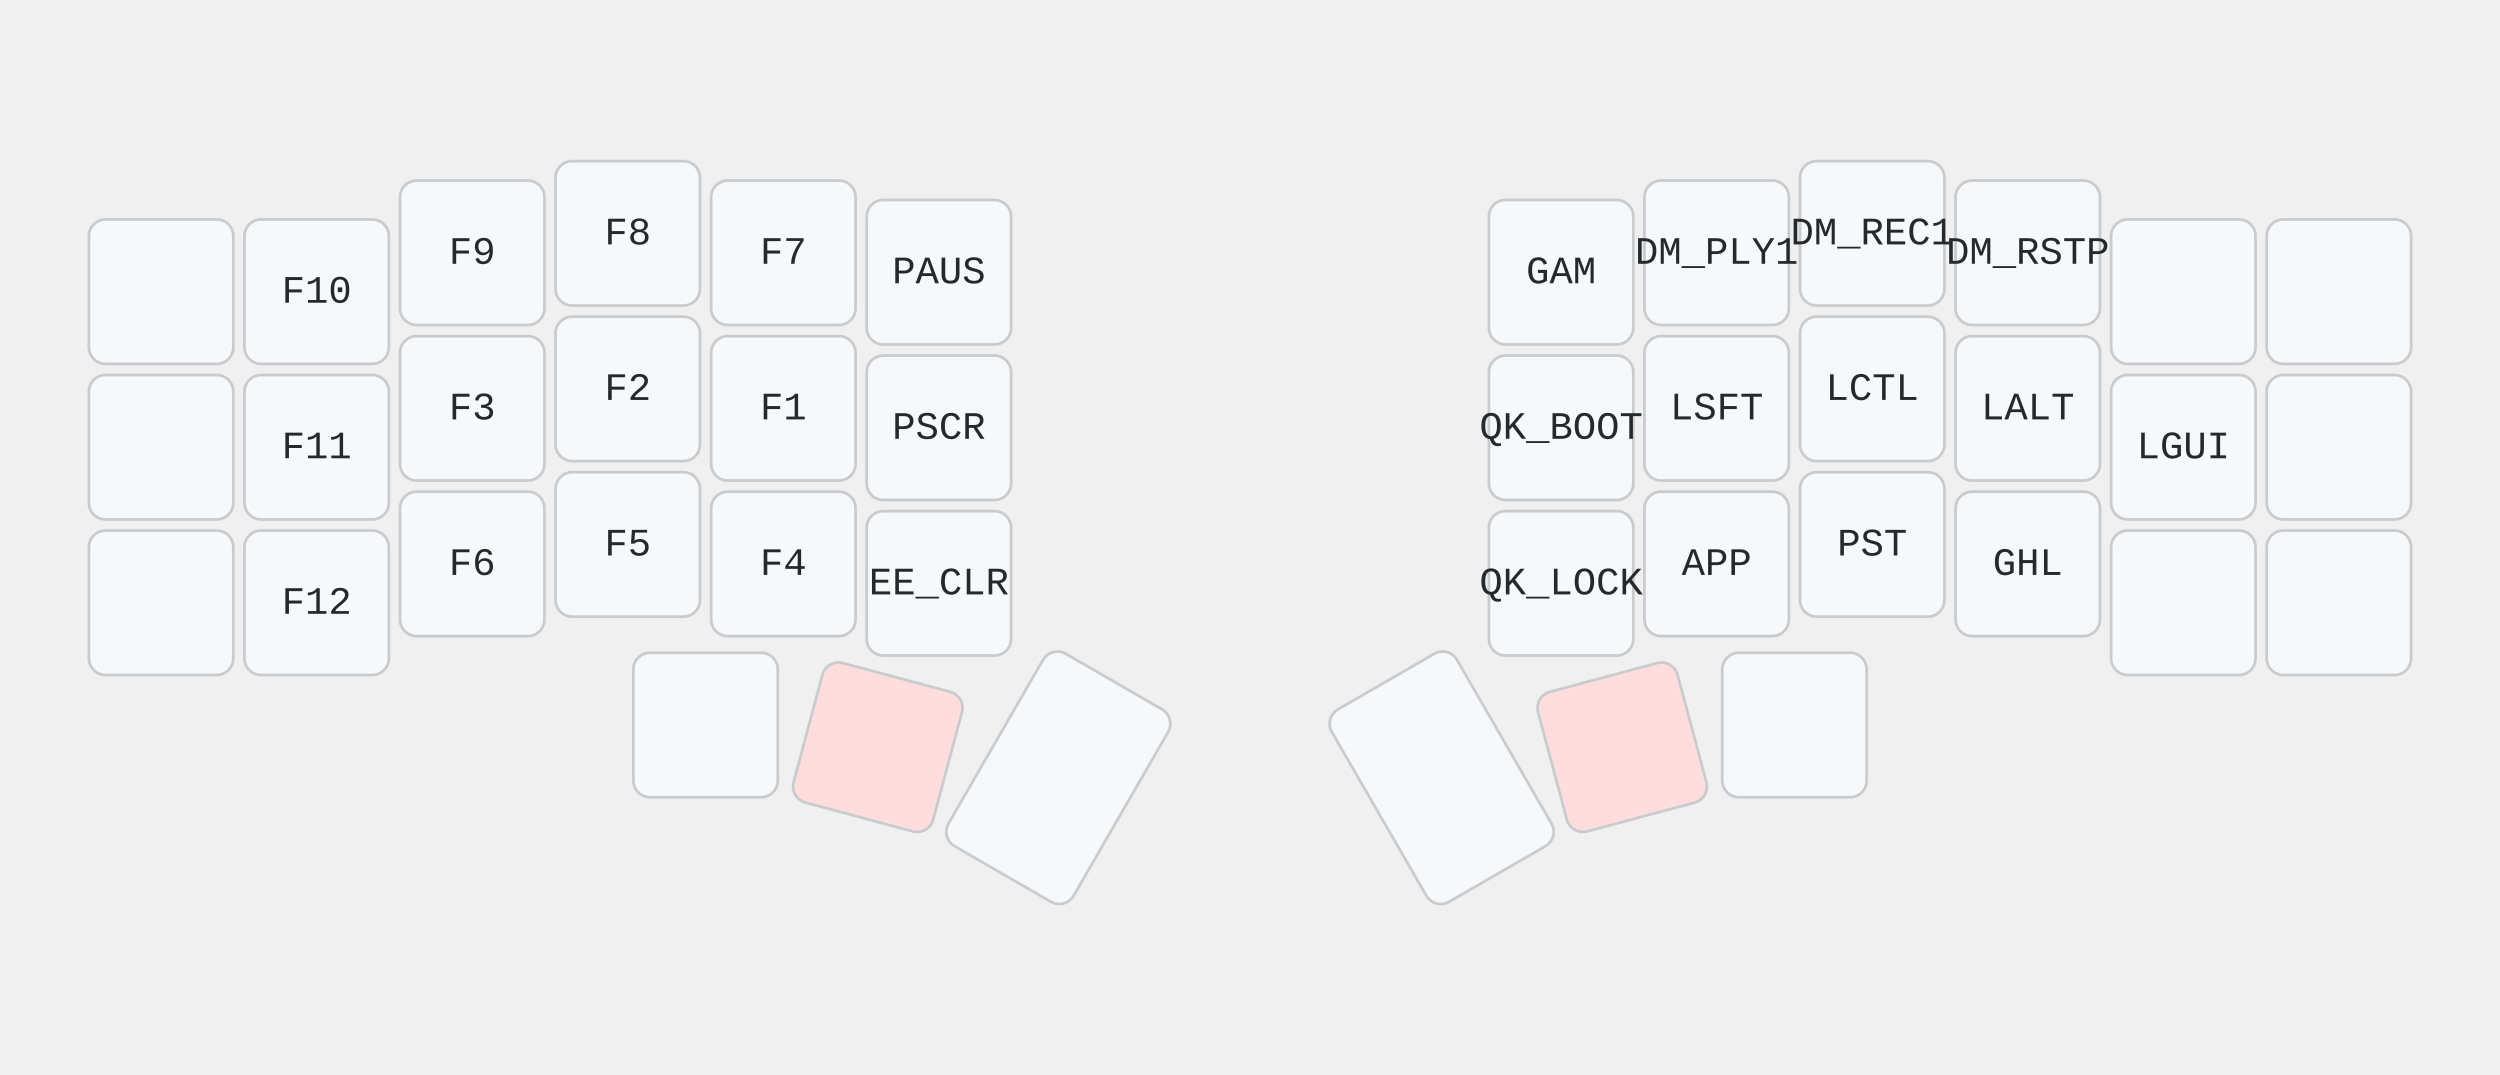
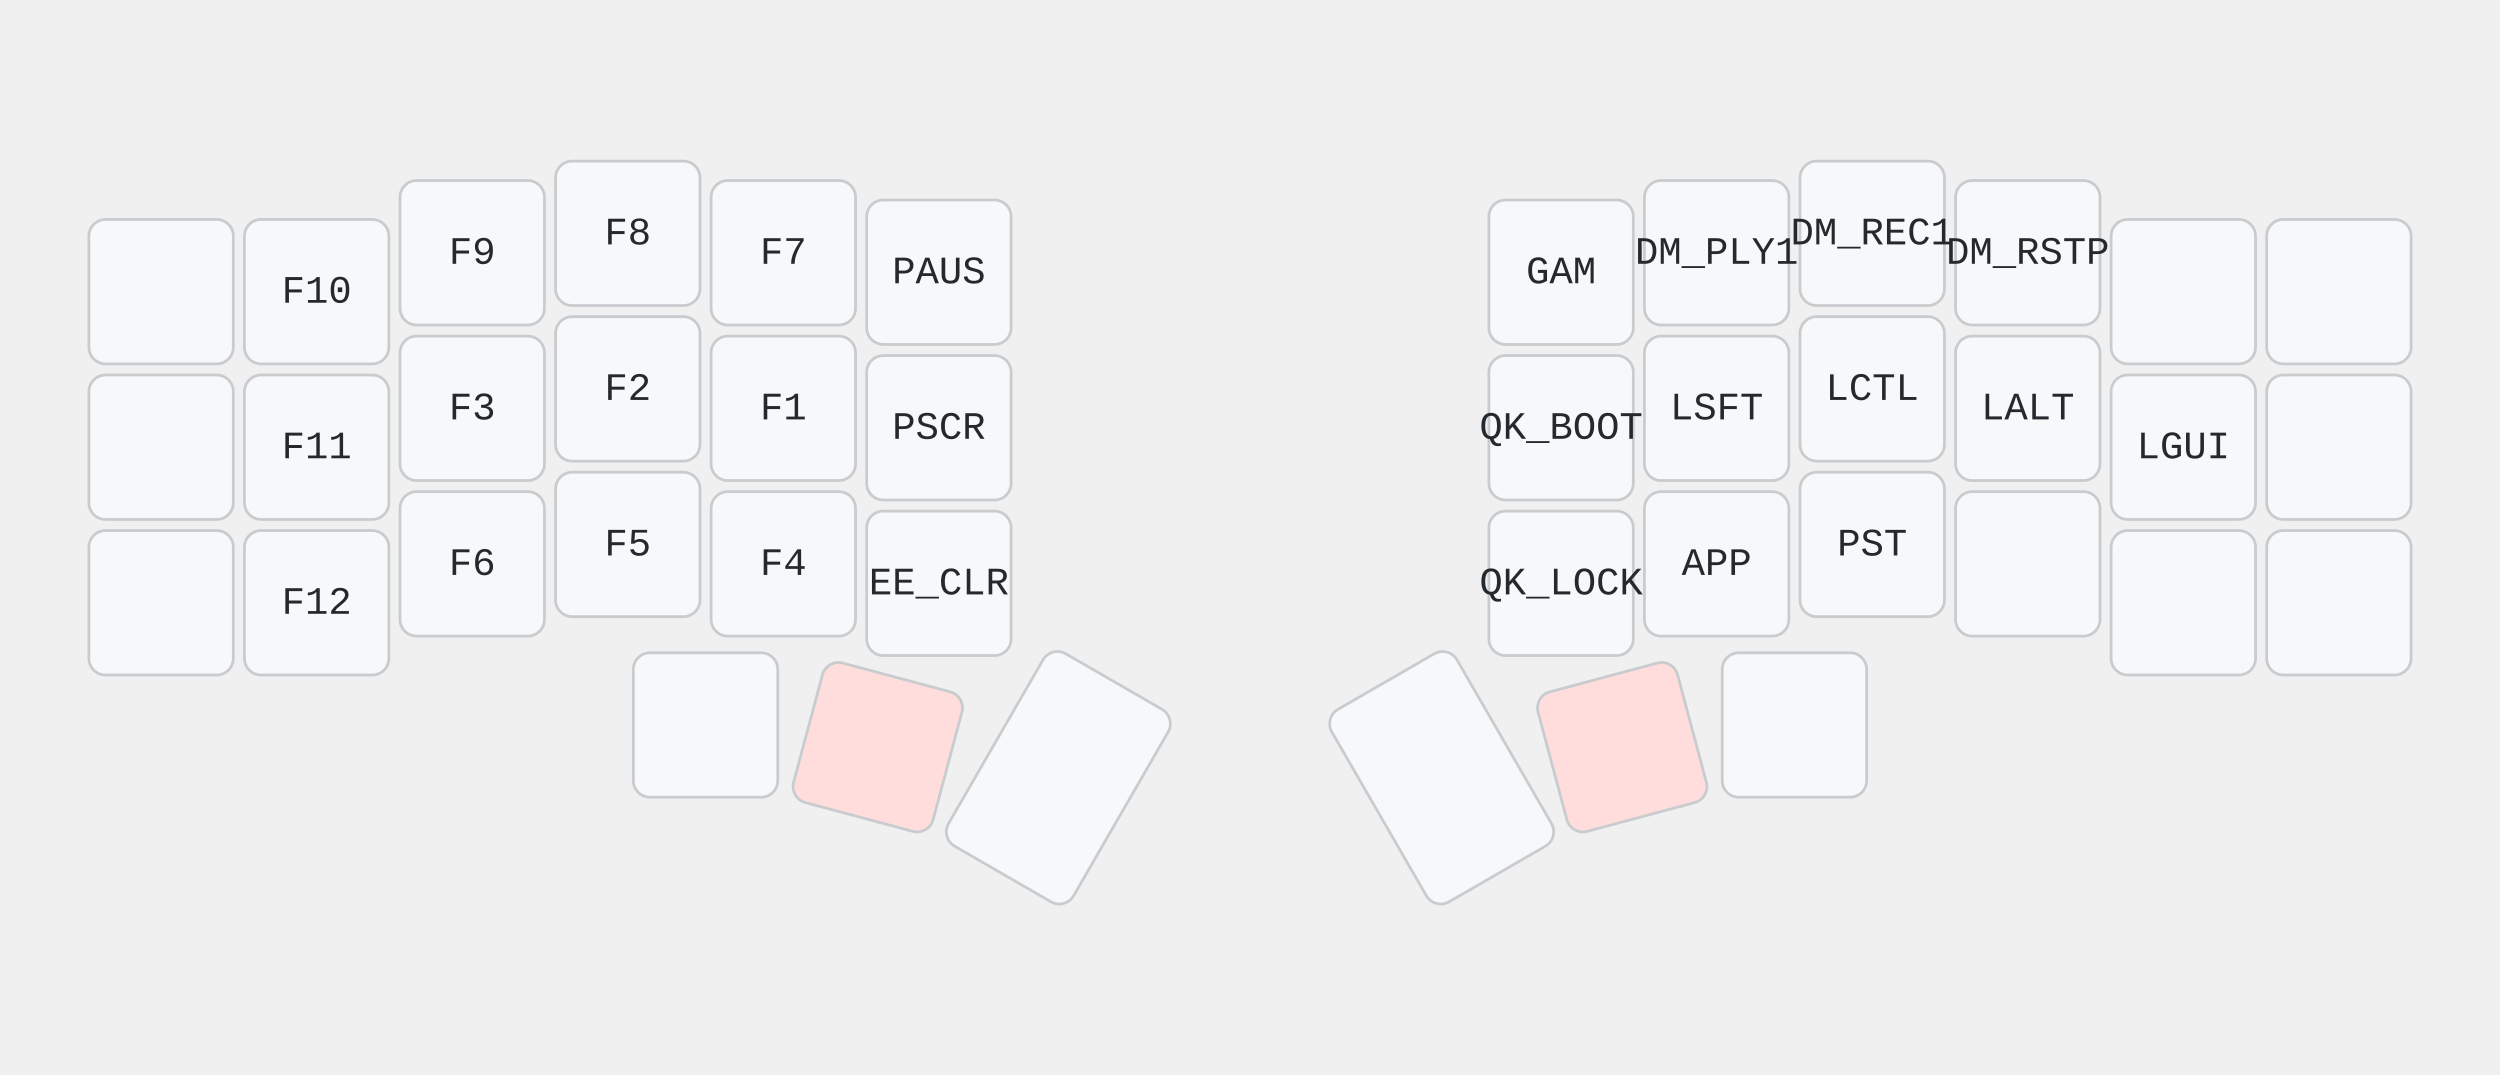
<svg xmlns="http://www.w3.org/2000/svg" width="900" height="387" viewBox="0 0 900 387" class="keymap">
  <style>/* inherit to force styles through use tags */
svg path {
    fill: inherit;
}

/* font and background color specifications */
svg.keymap {
    font-family: SFMono-Regular,Consolas,Liberation Mono,Menlo,monospace;
    font-size: 14px;
    font-kerning: normal;
    text-rendering: optimizeLegibility;
    fill: #24292e;
}

/* default key styling */
rect.key {
    fill: #f6f8fa;
}

rect.key, rect.combo {
    stroke: #c9cccf;
    stroke-width: 1;
}

/* default key side styling, only used is draw_key_sides is set */
rect.side {
    filter: brightness(90%);
}

/* color accent for combo boxes */
rect.combo, rect.combo-separate {
    fill: #cdf;
}

/* color accent for held keys */
rect.held, rect.combo.held {
    fill: #fdd;
}

/* color accent for ghost (optional) keys */
rect.ghost, rect.combo.ghost {
    stroke-dasharray: 4, 4;
    stroke-width: 2;
}

text {
    text-anchor: middle;
    dominant-baseline: middle;
}

/* styling for layer labels */
text.label {
    font-weight: bold;
    text-anchor: start;
    stroke: white;
    stroke-width: 4;
    paint-order: stroke;
}

/* styling for optional footer */
text.footer {
    text-anchor: end;
    dominant-baseline: auto;
    stroke: white;
    stroke-width: 4;
    paint-order: stroke;
}

/* styling for combo tap, and key non-tap label text */
text.combo, text.hold, text.shifted, text.left, text.right {
    font-size: 11px;
}

text.hold {
    text-anchor: middle;
    dominant-baseline: auto;
}

text.shifted {
    text-anchor: middle;
    dominant-baseline: hanging;
}

text.left {
    text-anchor: start;
}

text.right {
    text-anchor: end;
}

text.layer-activator {
    text-decoration: underline;
}

/* styling for hold/shifted label text in combo box */
text.combo.hold, text.combo.shifted, text.combo.left, text.combo.right {
    font-size: 8px;
}

/* lighter symbol for transparent keys */
text.trans {
    fill: #7b7e81;
}

/* styling for combo dendrons */
path.combo {
    stroke-width: 1;
    stroke: gray;
    fill: none;
}

/* Start Tabler Icons Cleanup */
/* cannot use height/width with glyphs */
.icon-tabler &gt; path {
    fill: inherit;
    stroke: inherit;
    stroke-width: 2;
}
/* hide tabler's default box */
.icon-tabler &gt; path[stroke="none"][fill="none"] {
    visibility: hidden;
}
/* End Tabler Icons Cleanup */
</style>
  <g transform="translate(30, 0)" class="layer-FUN">
    <g transform="translate(0, 56)">
      <g transform="translate(28, 49)" class="key keypos-0">
        <rect rx="6" ry="6" x="-26" y="-26" width="52" height="52" class="key" />
      </g>
      <g transform="translate(84, 49)" class="key keypos-1">
        <rect rx="6" ry="6" x="-26" y="-26" width="52" height="52" class="key" />
        <text x="0" y="0" class="key tap">F10</text>
      </g>
      <g transform="translate(140, 35)" class="key keypos-2">
        <rect rx="6" ry="6" x="-26" y="-26" width="52" height="52" class="key" />
        <text x="0" y="0" class="key tap">F9</text>
      </g>
      <g transform="translate(196, 28)" class="key keypos-3">
        <rect rx="6" ry="6" x="-26" y="-26" width="52" height="52" class="key" />
        <text x="0" y="0" class="key tap">F8</text>
      </g>
      <g transform="translate(252, 35)" class="key keypos-4">
        <rect rx="6" ry="6" x="-26" y="-26" width="52" height="52" class="key" />
        <text x="0" y="0" class="key tap">F7</text>
      </g>
      <g transform="translate(308, 42)" class="key keypos-5">
        <rect rx="6" ry="6" x="-26" y="-26" width="52" height="52" class="key" />
        <text x="0" y="0" class="key tap">PAUS</text>
      </g>
      <g transform="translate(532, 42)" class="key toggle keypos-6">
        <rect rx="6" ry="6" x="-26" y="-26" width="52" height="52" class="key toggle" />
        <text x="0" y="0" class="key toggle tap">GAM</text>
      </g>
      <g transform="translate(588, 35)" class="key keypos-7">
        <rect rx="6" ry="6" x="-26" y="-26" width="52" height="52" class="key" />
        <text x="0" y="0" class="key tap">DM_PLY1</text>
      </g>
      <g transform="translate(644, 28)" class="key keypos-8">
        <rect rx="6" ry="6" x="-26" y="-26" width="52" height="52" class="key" />
        <text x="0" y="0" class="key tap">DM_REC1</text>
      </g>
      <g transform="translate(700, 35)" class="key keypos-9">
        <rect rx="6" ry="6" x="-26" y="-26" width="52" height="52" class="key" />
        <text x="0" y="0" class="key tap">DM_RSTP</text>
      </g>
      <g transform="translate(756, 49)" class="key keypos-10">
        <rect rx="6" ry="6" x="-26" y="-26" width="52" height="52" class="key" />
      </g>
      <g transform="translate(812, 49)" class="key keypos-11">
        <rect rx="6" ry="6" x="-26" y="-26" width="52" height="52" class="key" />
      </g>
      <g transform="translate(28, 105)" class="key keypos-12">
        <rect rx="6" ry="6" x="-26" y="-26" width="52" height="52" class="key" />
      </g>
      <g transform="translate(84, 105)" class="key keypos-13">
        <rect rx="6" ry="6" x="-26" y="-26" width="52" height="52" class="key" />
        <text x="0" y="0" class="key tap">F11</text>
      </g>
      <g transform="translate(140, 91)" class="key keypos-14">
        <rect rx="6" ry="6" x="-26" y="-26" width="52" height="52" class="key" />
        <text x="0" y="0" class="key tap">F3</text>
      </g>
      <g transform="translate(196, 84)" class="key keypos-15">
        <rect rx="6" ry="6" x="-26" y="-26" width="52" height="52" class="key" />
        <text x="0" y="0" class="key tap">F2</text>
      </g>
      <g transform="translate(252, 91)" class="key keypos-16">
        <rect rx="6" ry="6" x="-26" y="-26" width="52" height="52" class="key" />
        <text x="0" y="0" class="key tap">F1</text>
      </g>
      <g transform="translate(308, 98)" class="key keypos-17">
        <rect rx="6" ry="6" x="-26" y="-26" width="52" height="52" class="key" />
        <text x="0" y="0" class="key tap">PSCR</text>
      </g>
      <g transform="translate(532, 98)" class="key keypos-18">
        <rect rx="6" ry="6" x="-26" y="-26" width="52" height="52" class="key" />
        <text x="0" y="0" class="key tap">QK_BOOT</text>
      </g>
      <g transform="translate(588, 91)" class="key keypos-19">
        <rect rx="6" ry="6" x="-26" y="-26" width="52" height="52" class="key" />
        <text x="0" y="0" class="key tap">LSFT</text>
      </g>
      <g transform="translate(644, 84)" class="key keypos-20">
        <rect rx="6" ry="6" x="-26" y="-26" width="52" height="52" class="key" />
        <text x="0" y="0" class="key tap">LCTL</text>
      </g>
      <g transform="translate(700, 91)" class="key keypos-21">
        <rect rx="6" ry="6" x="-26" y="-26" width="52" height="52" class="key" />
        <text x="0" y="0" class="key tap">LALT</text>
      </g>
      <g transform="translate(756, 105)" class="key keypos-22">
        <rect rx="6" ry="6" x="-26" y="-26" width="52" height="52" class="key" />
        <text x="0" y="0" class="key tap">LGUI</text>
      </g>
      <g transform="translate(812, 105)" class="key keypos-23">
        <rect rx="6" ry="6" x="-26" y="-26" width="52" height="52" class="key" />
      </g>
      <g transform="translate(28, 161)" class="key keypos-24">
        <rect rx="6" ry="6" x="-26" y="-26" width="52" height="52" class="key" />
      </g>
      <g transform="translate(84, 161)" class="key keypos-25">
        <rect rx="6" ry="6" x="-26" y="-26" width="52" height="52" class="key" />
        <text x="0" y="0" class="key tap">F12</text>
      </g>
      <g transform="translate(140, 147)" class="key keypos-26">
        <rect rx="6" ry="6" x="-26" y="-26" width="52" height="52" class="key" />
        <text x="0" y="0" class="key tap">F6</text>
      </g>
      <g transform="translate(196, 140)" class="key keypos-27">
        <rect rx="6" ry="6" x="-26" y="-26" width="52" height="52" class="key" />
        <text x="0" y="0" class="key tap">F5</text>
      </g>
      <g transform="translate(252, 147)" class="key keypos-28">
        <rect rx="6" ry="6" x="-26" y="-26" width="52" height="52" class="key" />
        <text x="0" y="0" class="key tap">F4</text>
      </g>
      <g transform="translate(308, 154)" class="key keypos-29">
        <rect rx="6" ry="6" x="-26" y="-26" width="52" height="52" class="key" />
        <text x="0" y="0" class="key tap">EE_CLR</text>
      </g>
      <g transform="translate(532, 154)" class="key keypos-30">
        <rect rx="6" ry="6" x="-26" y="-26" width="52" height="52" class="key" />
        <text x="0" y="0" class="key tap">QK_LOCK</text>
      </g>
      <g transform="translate(588, 147)" class="key keypos-31">
        <rect rx="6" ry="6" x="-26" y="-26" width="52" height="52" class="key" />
        <text x="0" y="0" class="key tap">APP</text>
      </g>
-       <g transform="translate(644, 140)" class="key oneshot keypos-32">
-         <rect rx="6" ry="6" x="-26" y="-26" width="52" height="52" class="key oneshot" />
-         <text x="0" y="0" class="key oneshot tap">PST</text>
+       <g transform="translate(644, 140)" class="key keypos-32">
+         <rect rx="6" ry="6" x="-26" y="-26" width="52" height="52" class="key" />
+         <text x="0" y="0" class="key tap">PST</text>
      </g>
      <g transform="translate(700, 147)" class="key keypos-33">
        <rect rx="6" ry="6" x="-26" y="-26" width="52" height="52" class="key" />
-         <text x="0" y="0" class="key tap">GHL</text>
      </g>
      <g transform="translate(756, 161)" class="key keypos-34">
        <rect rx="6" ry="6" x="-26" y="-26" width="52" height="52" class="key" />
      </g>
      <g transform="translate(812, 161)" class="key keypos-35">
        <rect rx="6" ry="6" x="-26" y="-26" width="52" height="52" class="key" />
      </g>
      <g transform="translate(224, 205)" class="key keypos-36">
        <rect rx="6" ry="6" x="-26" y="-26" width="52" height="52" class="key" />
      </g>
      <g transform="translate(286, 213) rotate(15.0)" class="key held keypos-37">
        <rect rx="6" ry="6" x="-26" y="-26" width="52" height="52" class="key held" />
      </g>
      <g transform="translate(351, 224) rotate(30.0)" class="key keypos-38">
        <rect rx="6" ry="6" x="-26" y="-40" width="52" height="80" class="key" />
      </g>
      <g transform="translate(489, 224) rotate(-30.0)" class="key keypos-39">
        <rect rx="6" ry="6" x="-26" y="-40" width="52" height="80" class="key" />
      </g>
      <g transform="translate(554, 213) rotate(-15.0)" class="key held keypos-40">
        <rect rx="6" ry="6" x="-26" y="-26" width="52" height="52" class="key held" />
      </g>
      <g transform="translate(616, 205)" class="key keypos-41">
        <rect rx="6" ry="6" x="-26" y="-26" width="52" height="52" class="key" />
      </g>
    </g>
  </g>
</svg>
